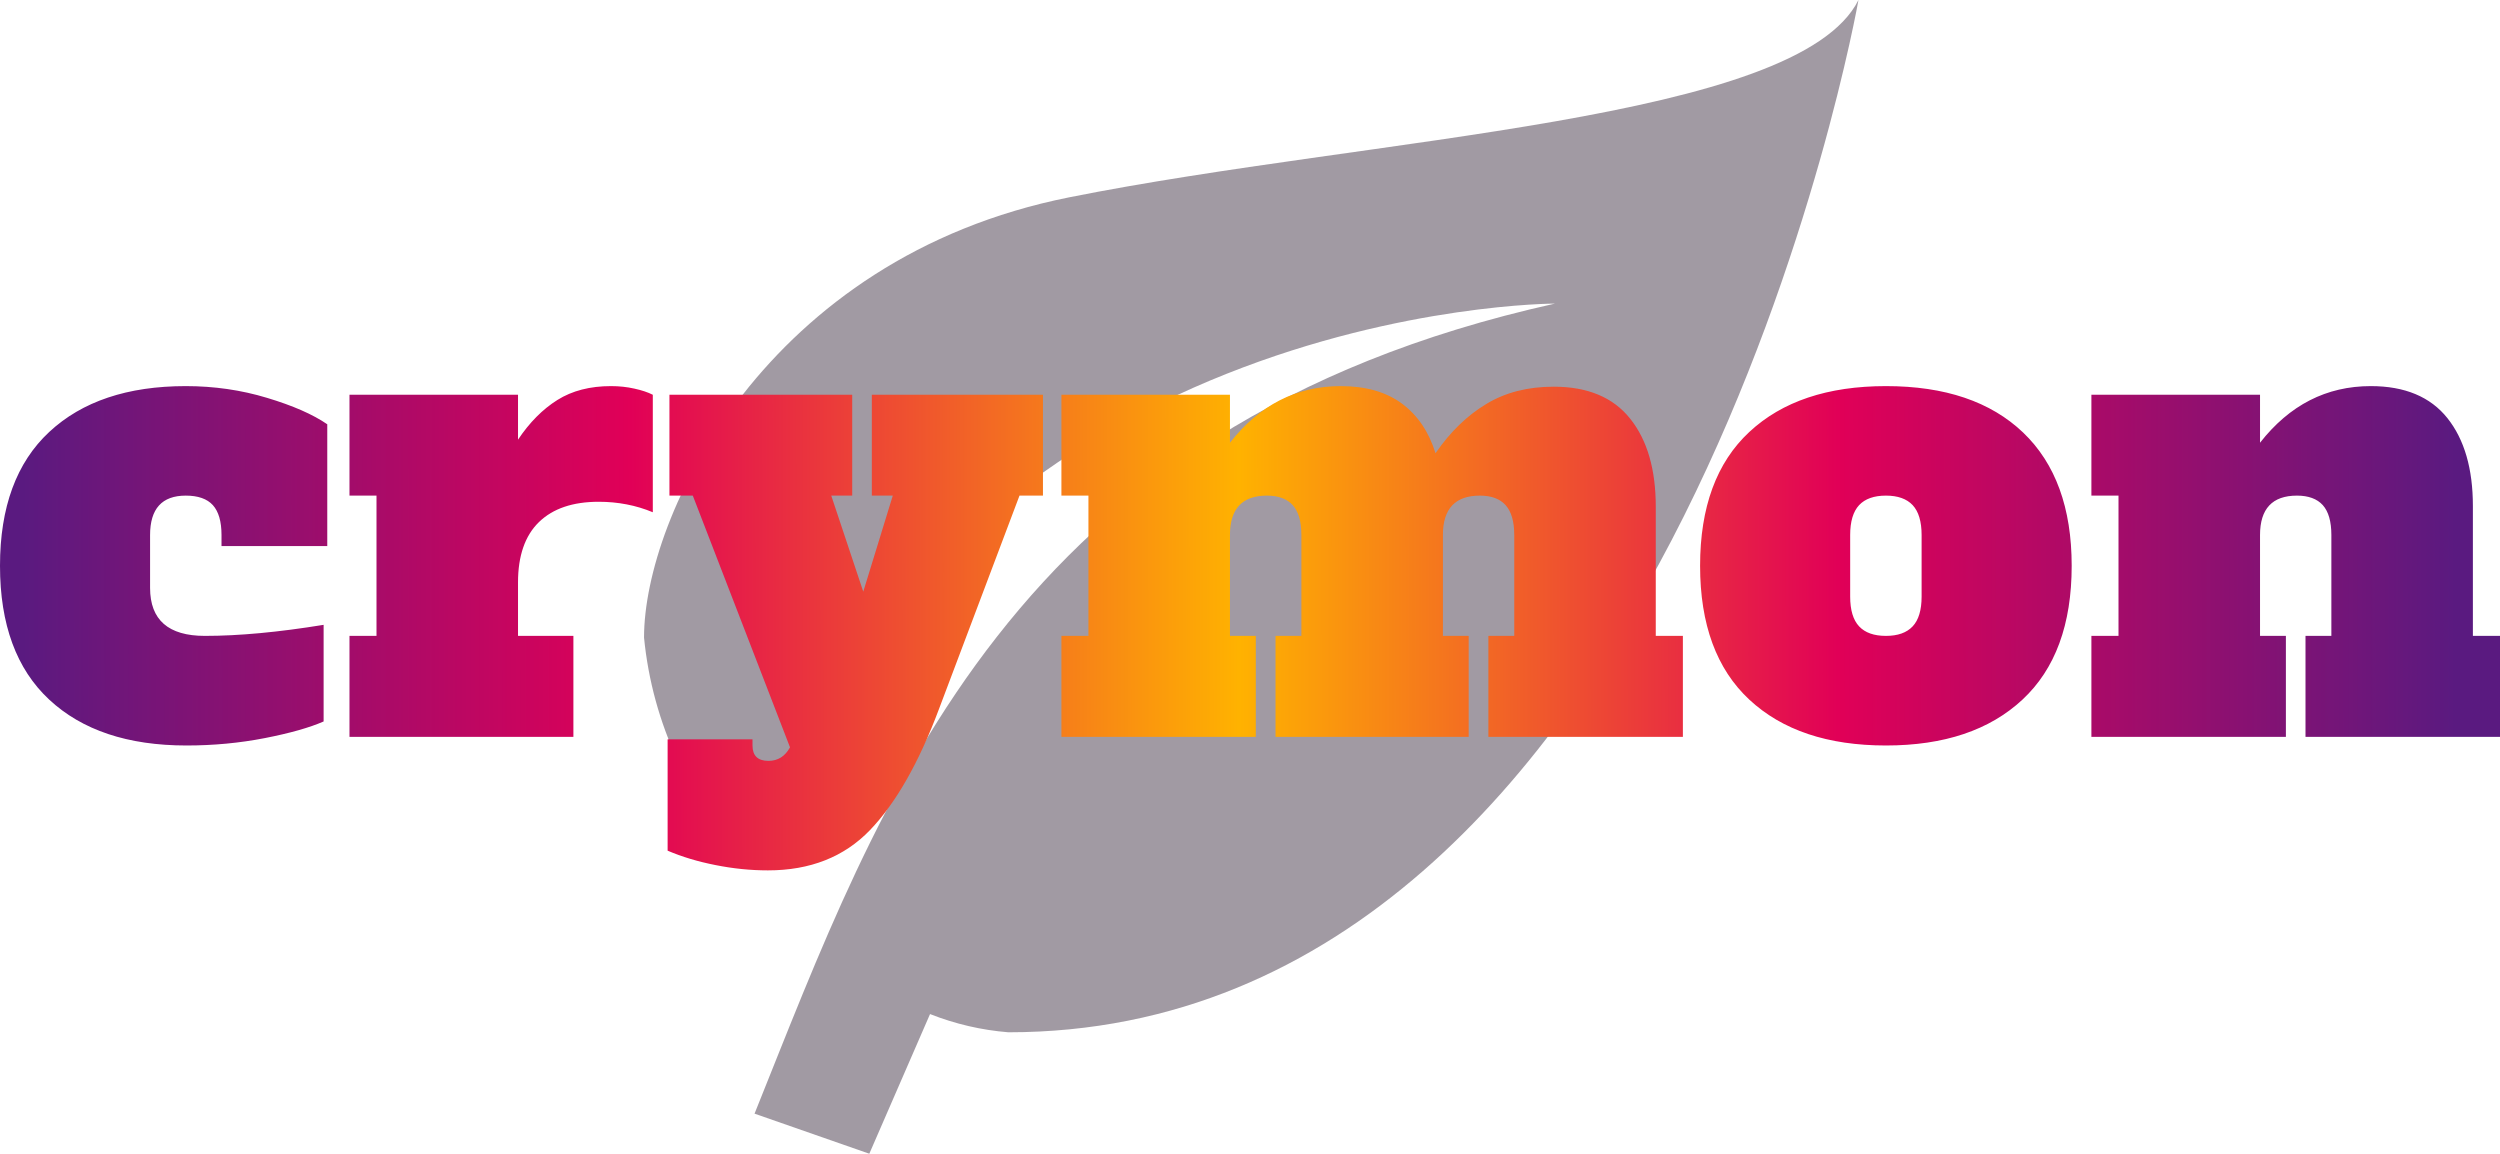
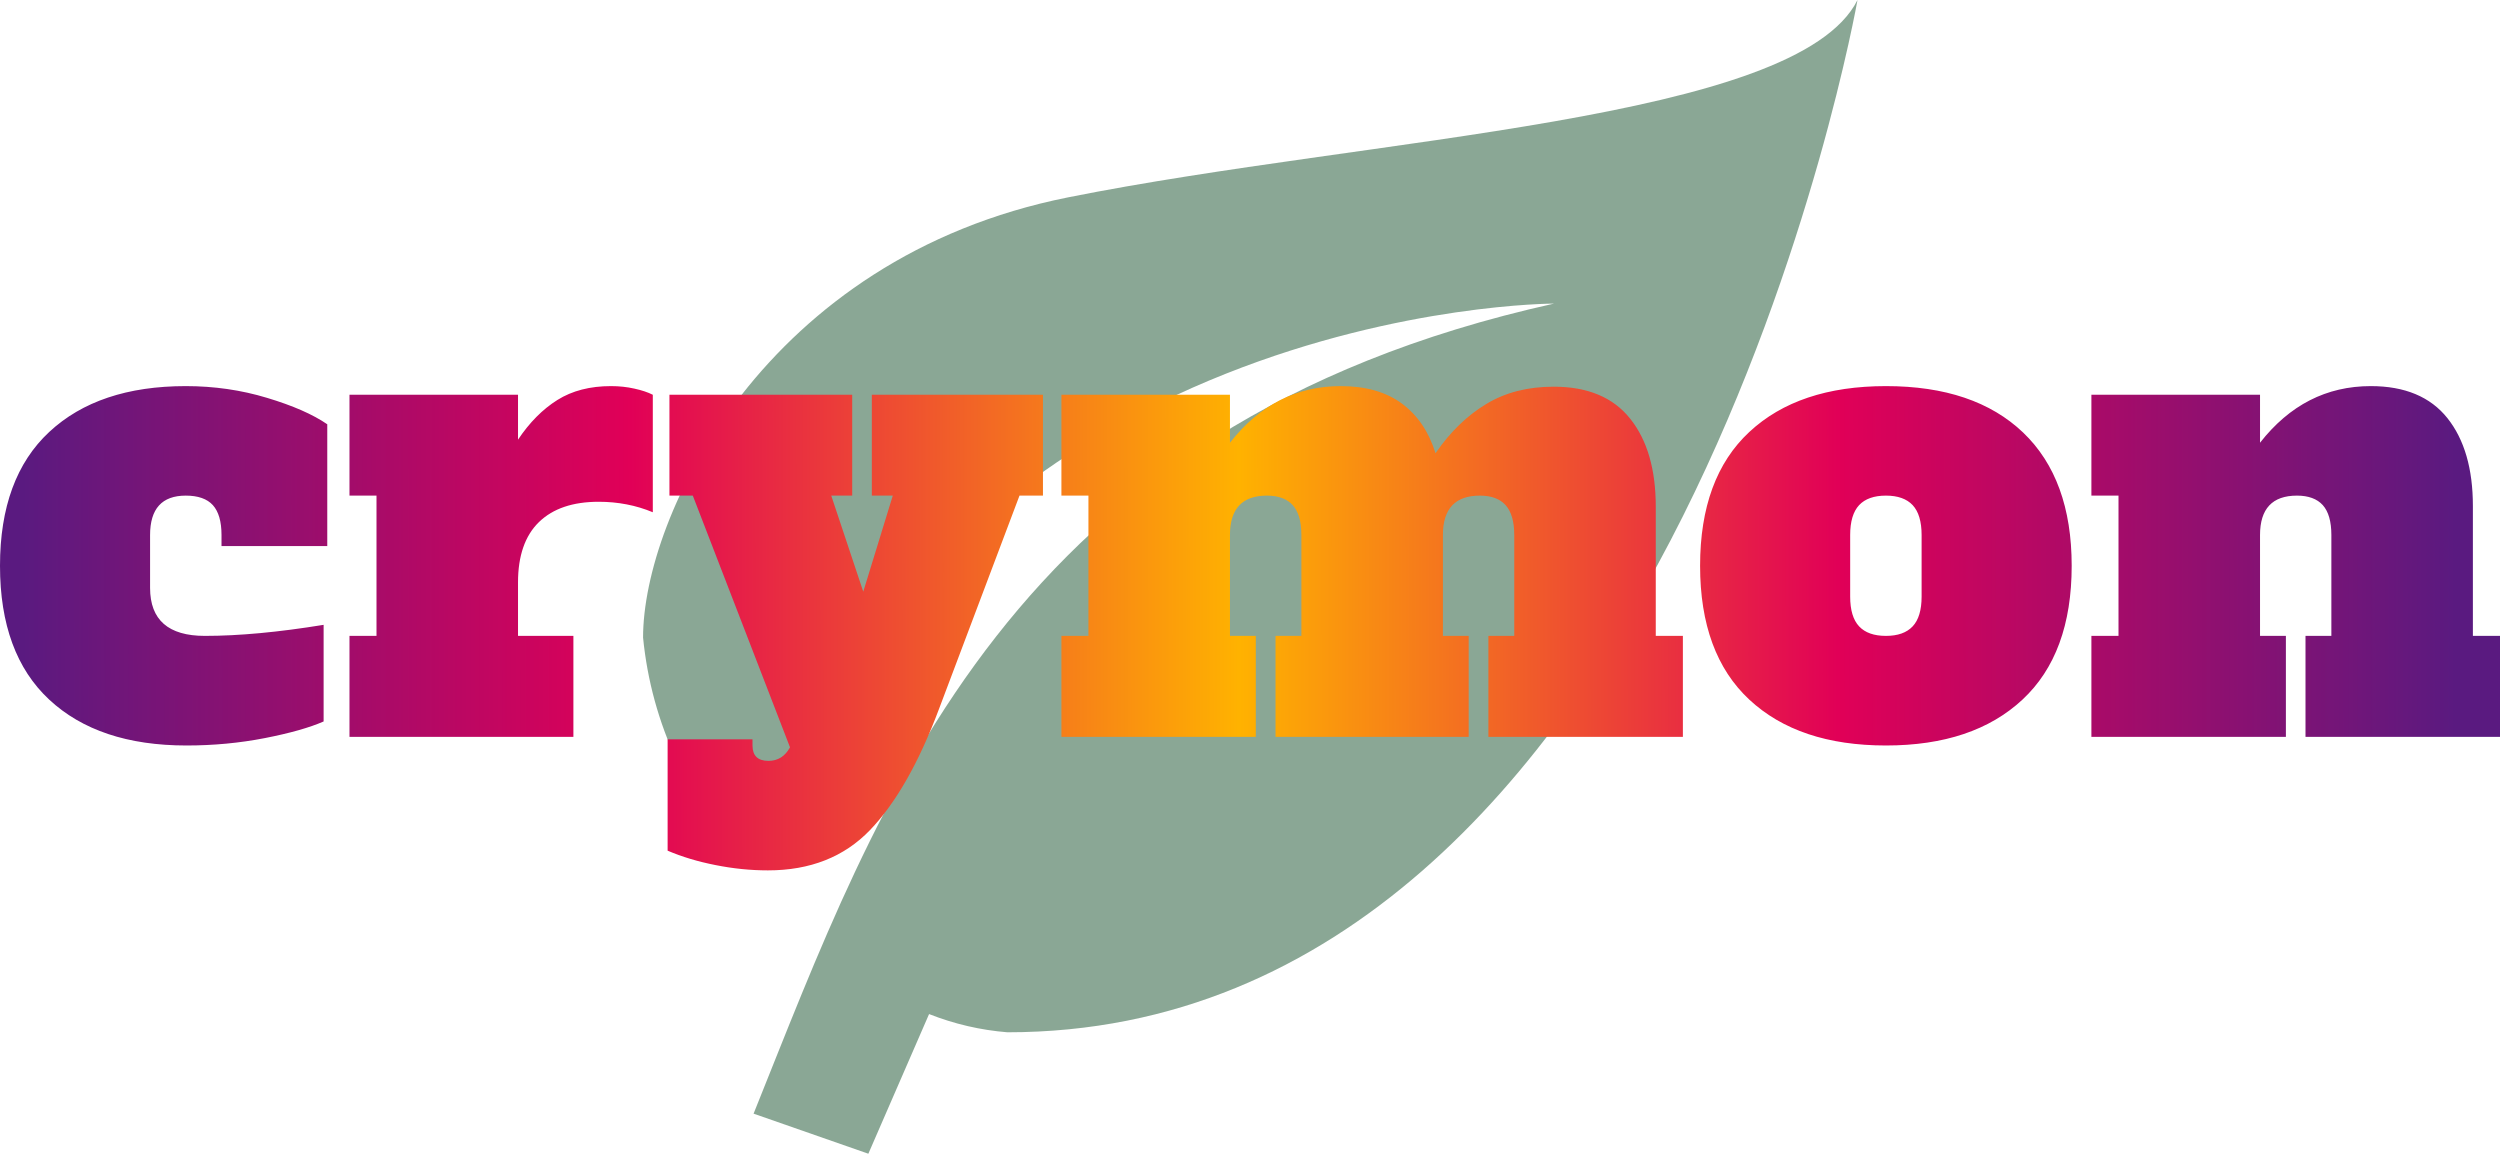
<svg xmlns="http://www.w3.org/2000/svg" xmlns:xlink="http://www.w3.org/1999/xlink" width="260.03" height="120" preserveAspectRatio="xMidYMid" version="1.1" viewBox="61.959 5.6 260.03 120">
  <defs>
    <linearGradient id="linearGradient2">
      <stop stop-color="#ffb200" offset="0" />
      <stop stop-color="#e10057" offset=".52" />
      <stop stop-color="#5a1a80" offset="1" />
    </linearGradient>
    <filter id="editing-jagged-46" x="0" y="0" width="1" height="1">
      <feTurbulence baseFrequency="0" result="turb" seed="1" />
      <feDisplacementMap in="SourceGraphic" in2="turb" />
    </filter>
    <linearGradient id="linearGradient4-4" x1="3.236" x2="256.31" y1="-17.608" y2="-17.781" gradientTransform="translate(.58563 1.8109)" gradientUnits="userSpaceOnUse">
      <stop stop-color="#5a1a80" offset="0" />
      <stop stop-color="#e10057" offset=".25" />
      <stop stop-color="#ffb200" offset=".5" />
      <stop stop-color="#e10057" offset=".746" />
      <stop stop-color="#5a1a80" offset="1" />
    </linearGradient>
    <linearGradient id="linearGradient9" x1="119.98" x2="380.01" y1="88.89" y2="88.89" gradientUnits="userSpaceOnUse" xlink:href="#linearGradient2" />
  </defs>
  <style>text {
  font-size: 64px;
  font-family: Arial Black;
  dominant-baseline: central;
  text-anchor: middle;
}</style>
  <g transform="translate(60.473 80.429)" fill="url(#linearGradient9)" filter="url(#editing-jagged-46)">
    <g fill="url(#linearGradient9)">
-       <g fill="url(#linearGradient9)">
-         <path d="m163.21-43.249c-56.842 12.632-70.105 51.6-83.242 84.253l11.937 4.168 6.316-14.526a28.358 28.358 0 0 0 8.147 1.895c69.474 3e-6 88.421-107.37 88.421-107.37-6.316 12.632-50.526 14.211-82.105 20.526-31.579 6.316-44.211 33.158-44.211 45.789a39.284 39.284 0 0 0 11.053 23.684c20.526-58.421 83.684-58.421 83.684-58.421z" fill="#453748" fill-opacity=".5" stroke-width="6.316" />
+       <g transform="translate(-.1002)" fill="#16502d">
+         <path d="m163.21-43.249c-56.842 12.632-70.105 51.6-83.242 84.253l11.937 4.168 6.316-14.526a28.358 28.358 0 0 0 8.147 1.895c69.474 3e-6 88.421-107.37 88.421-107.37-6.316 12.632-50.526 14.211-82.105 20.526-31.579 6.316-44.211 33.158-44.211 45.789a39.284 39.284 0 0 0 11.053 23.684c20.526-58.421 83.684-58.421 83.684-58.421z" fill="#16502d" fill-opacity=".5" stroke-width="6.316" />
      </g>
      <path d="m20.876 2.711q-9.15 0-14.27-4.77t-5.12-13.92 5.12-13.92 14.2-4.77q4.42 0 8.45 1.22 4.03 1.21 6.27 2.75v12.67h-11v-1.15q0-2.11-0.9-3.11-0.9-0.99-2.82-0.99-3.71 0-3.71 4.1v5.5q0 4.99 5.7 4.99 5.31 0 12.35-1.15v10.05q-2.18 0.96-6.11 1.73-3.94 0.77-8.16 0.77zm44.16-37.38q1.28 0 2.43 0.26 1.15 0.25 1.92 0.64v12.22q-2.62-1.09-5.63-1.09-4.03 0-6.21 2.11-2.18 2.12-2.18 6.28v5.56h5.76v10.5h-23.29v-10.5h2.81v-14.59h-2.81v-10.49h17.53v4.67q1.8-2.69 4.1-4.13t5.57-1.44zm27.13 0.9h17.8v10.49h-2.44l-8.38 22.21q-3.14 8.38-7.17 12.58-4.03 4.19-10.62 4.19-2.69 0-5.44-0.55-2.75-0.54-4.99-1.5v-11.58h8.83v0.64q0 1.6 1.66 1.6 1.47 0 2.24-1.41l-10.11-26.18h-2.43v-10.49h19.01v10.49h-2.18l3.33 9.99 3.07-9.99h-2.18zm81.54 25.08h2.82v10.5h-20.23v-10.5h2.69v-10.49q0-2.11-0.9-3.11-0.89-0.99-2.68-0.99-3.84 0-3.84 4.1v10.49h2.68v10.5h-20.09v-10.5h2.69v-10.49q0-2.11-0.9-3.11-0.9-0.99-2.69-0.99-3.84 0-3.84 4.1v10.49h2.69v10.5h-20.22v-10.5h2.81v-14.59h-2.81v-10.49h17.53v4.99q4.61-5.89 11.52-5.89 3.91 0 6.37 1.82 2.46 1.83 3.49 5.16 2.3-3.33 5.28-5.12 2.97-1.8 7.01-1.8 5.31 0 7.96 3.33 2.66 3.33 2.66 9.15zm23.94 11.4q-9.09 0-14.21-4.77t-5.12-13.92 5.12-13.92 14.21-4.77q9.21 0 14.27 4.83 5.05 4.83 5.05 13.86 0 9.15-5.12 13.92t-14.2 4.77zm0-11.4q1.85 0 2.78-0.99t0.93-3.1v-6.4q0-2.11-0.93-3.11-0.93-0.99-2.78-0.99-1.86 0-2.79 0.99-0.93 1-0.93 3.11v6.4q0 2.11 0.93 3.1t2.79 0.99zm61.05 0h2.82v10.5h-20.23v-10.5h2.69v-10.49q0-2.11-0.89-3.11-0.9-0.99-2.69-0.99-3.84 0-3.84 4.1v10.49h2.69v10.5h-20.23v-10.5h2.82v-14.59h-2.82v-10.49h17.54v4.99q4.61-5.89 11.52-5.89 5.31 0 7.97 3.33 2.65 3.33 2.65 9.15z" fill="url(#linearGradient4-4)" />
    </g>
  </g>
</svg>
